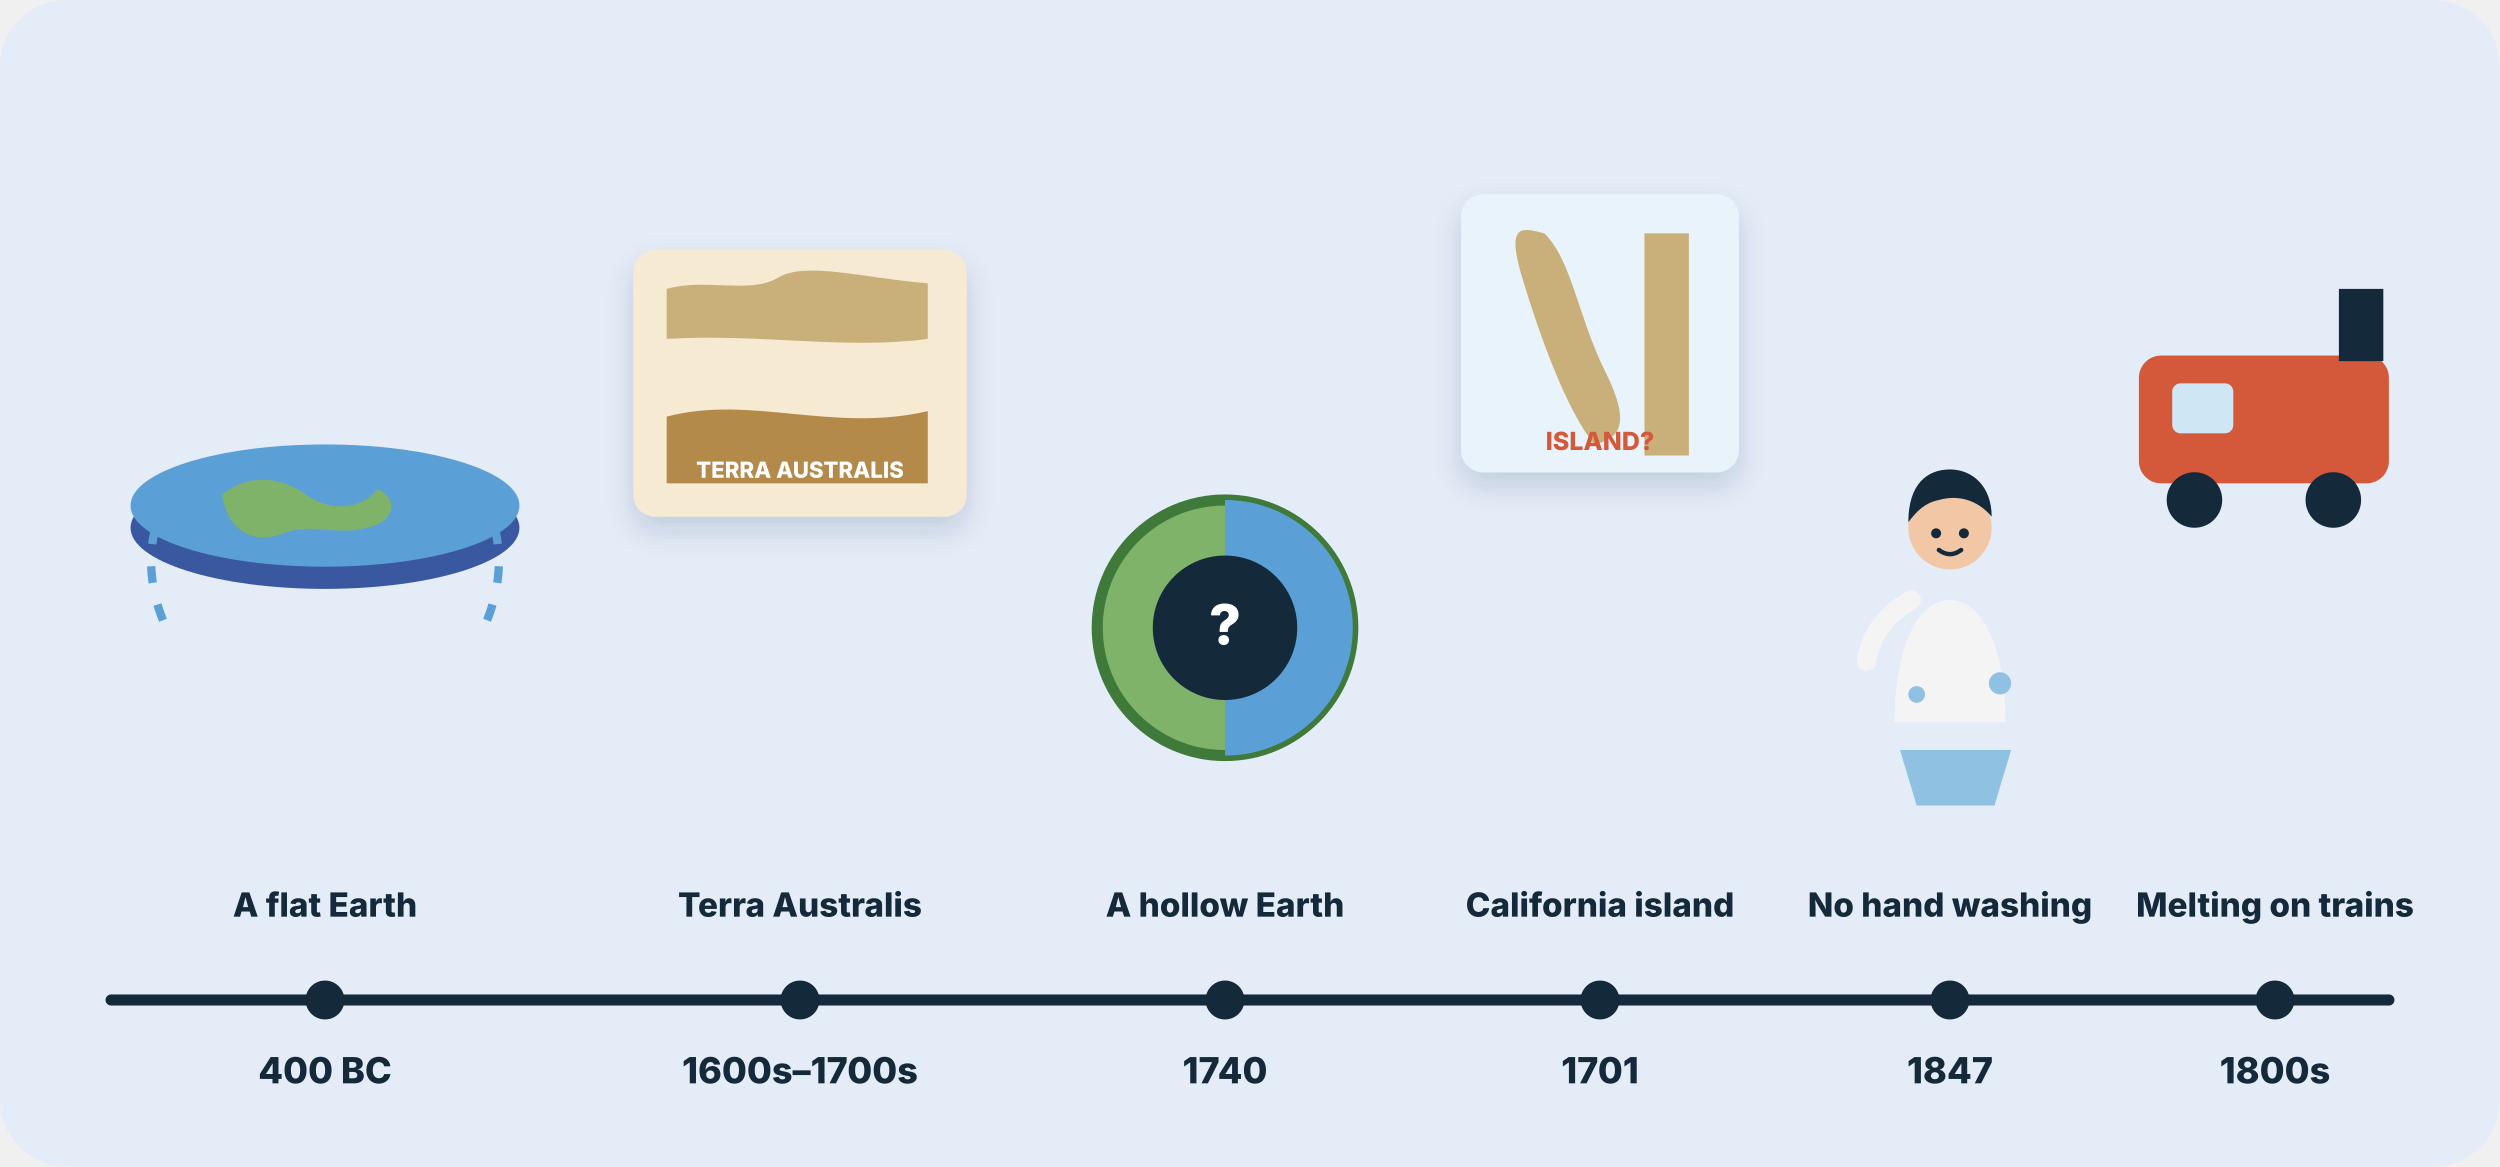
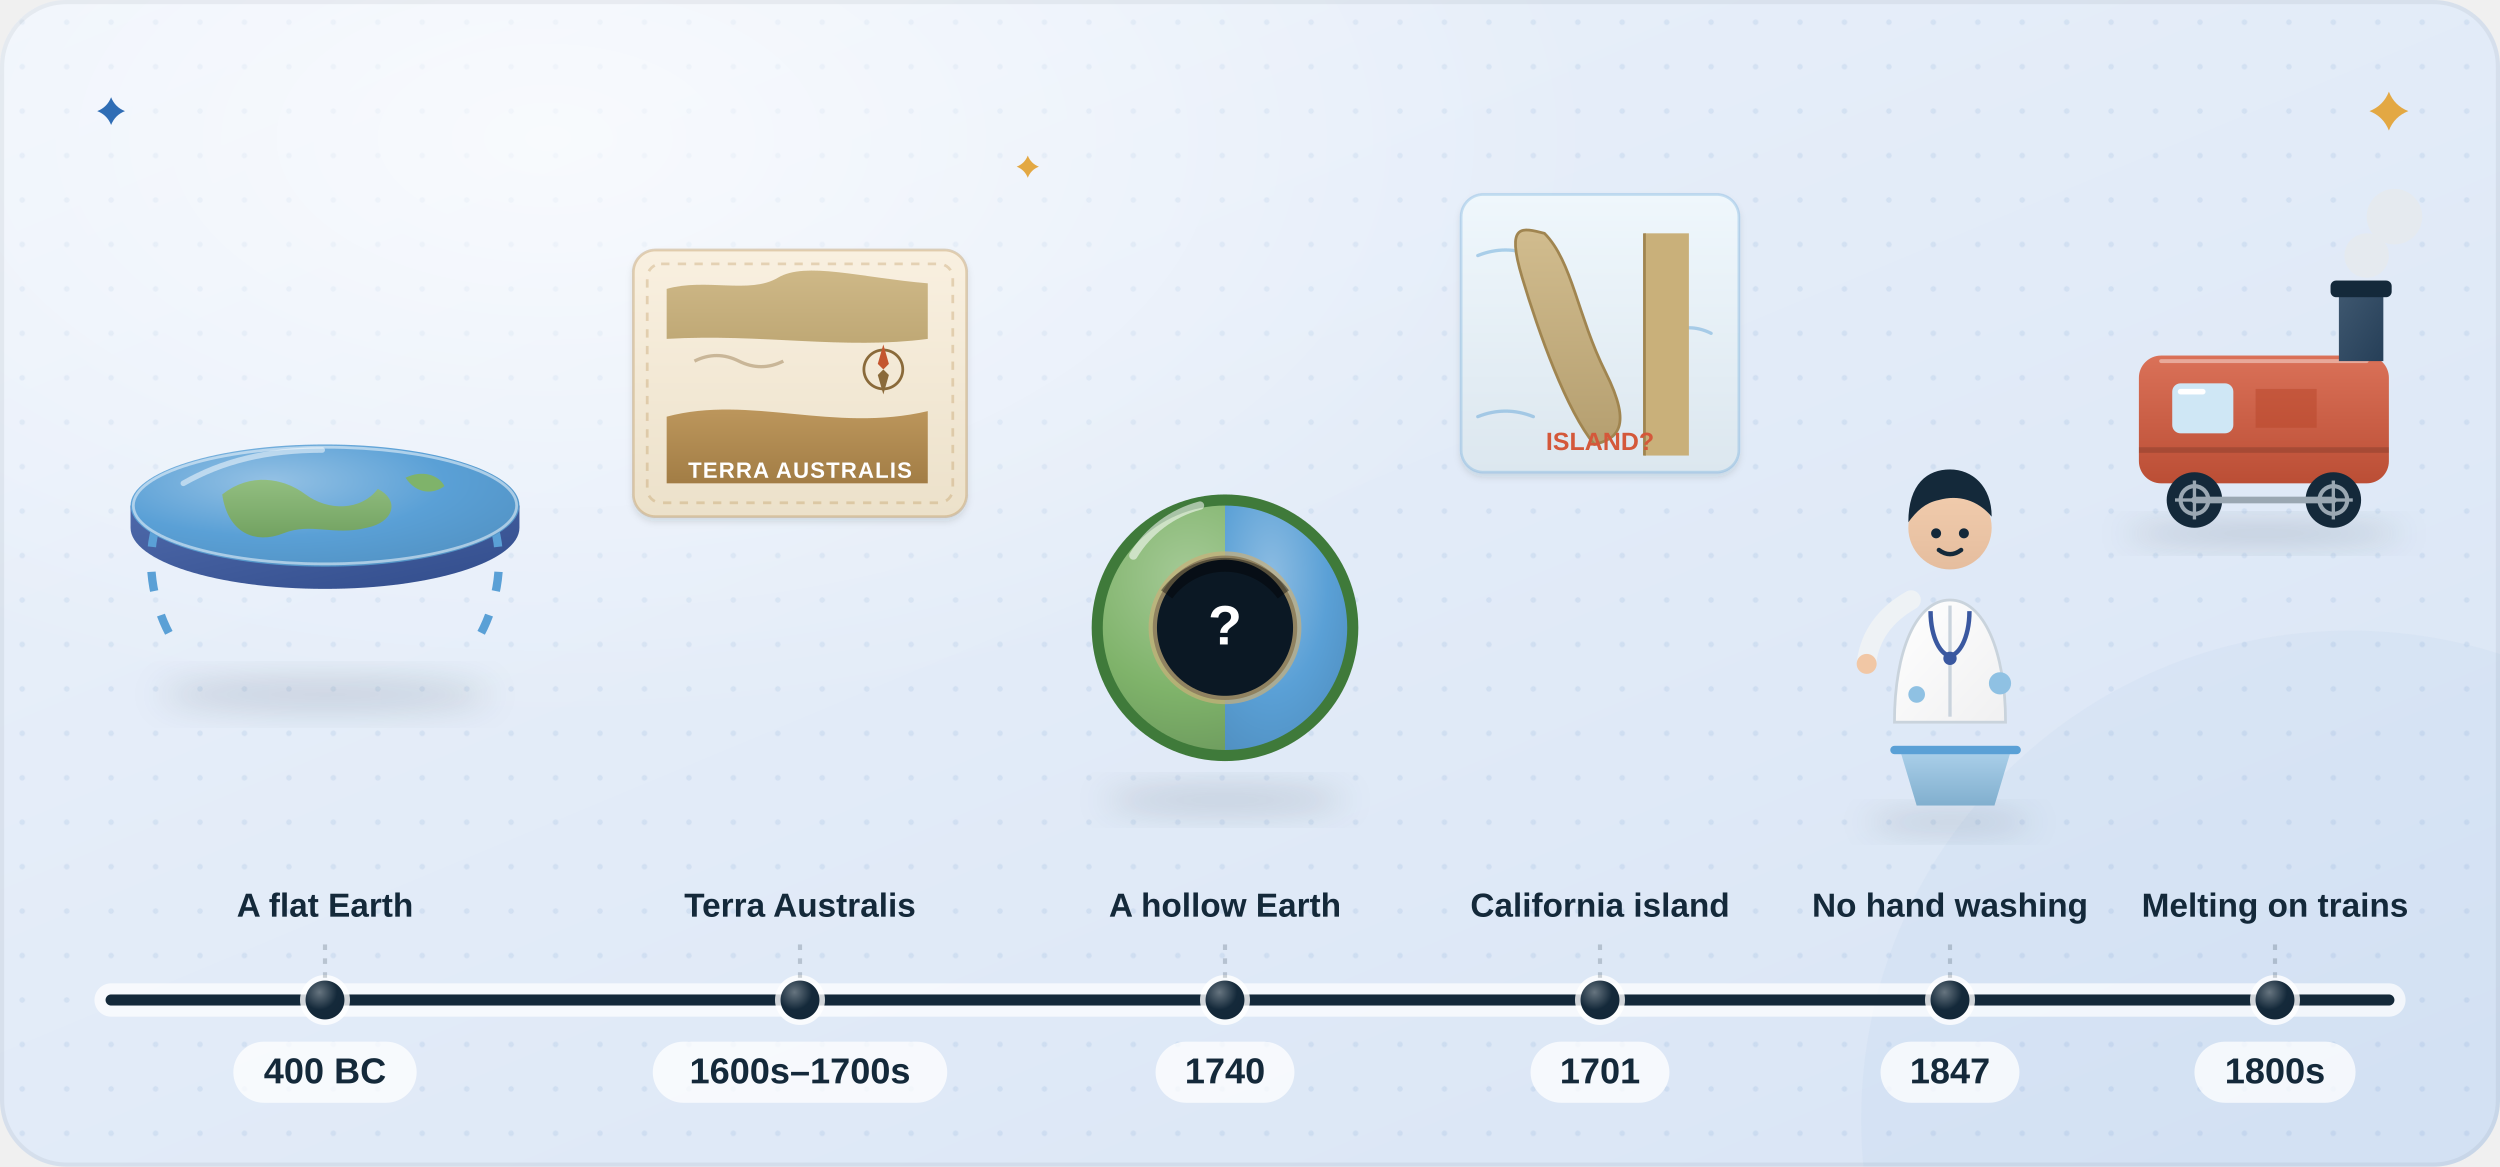
- <svg xmlns="http://www.w3.org/2000/svg" preserveAspectRatio="none" width="900" height="420" viewBox="0 0 900 420" fill="none" role="img" aria-label="A timeline of old beliefs: a flat Earth, Terra Australis, a hollow Earth, California as an island, doctors not washing hands, and fear of fast trains">
-   <style>.fl{animation:fl 5s ease-in-out infinite;transform-box:fill-box;transform-origin:center}.f2{animation-delay:-1.7s}.f3{animation-delay:-3.3s}
- .tw{animation:tw 2.8s ease-in-out infinite;transform-box:fill-box;transform-origin:center}.t2{animation-delay:-1.4s}.t3{animation-delay:-.7s}
- .sp{animation:sp 12s linear infinite;transform-box:fill-box;transform-origin:center}.pu{animation:pu 2.4s ease-in-out infinite;transform-box:fill-box;transform-origin:center}
- .dr{stroke-dasharray:6 8;animation:dr 1.6s linear infinite}.bl{animation:bl 4s infinite;transform-box:fill-box;transform-origin:center}
- .sw{animation:sw 3s ease-in-out infinite;transform-box:fill-box;transform-origin:bottom center}.wv{animation:wv 2.6s ease-out infinite;opacity:0;transform-box:fill-box;transform-origin:center}.w2{animation-delay:.85s}.w3{animation-delay:1.7s}
- .bar{animation:bar 1.4s ease-in-out infinite;transform-box:fill-box;transform-origin:bottom}.b2{animation-delay:-.4s}.b3{animation-delay:-.8s}.b4{animation-delay:-1.1s}
- .pb{animation:pb 6s ease-in-out infinite;transform-box:fill-box;transform-origin:left}.wr{stroke-dasharray:240;animation:wr 5s ease-in-out infinite}
- @keyframes fl{0%,100%{transform:translateY(0)}50%{transform:translateY(-6px)}}@keyframes tw{0%,100%{opacity:.3;transform:scale(.7)}50%{opacity:1;transform:scale(1.05)}}
- @keyframes sp{to{transform:rotate(360deg)}}@keyframes pu{0%,100%{transform:scale(1)}15%{transform:scale(1.1)}30%{transform:scale(1)}}
- @keyframes dr{to{stroke-dashoffset:-28}}@keyframes bl{0%,92%,100%{transform:scaleY(1)}95%{transform:scaleY(.1)}}@keyframes sw{50%{transform:rotate(5deg)}}
- @keyframes wv{0%{opacity:0;transform:scale(.6)}30%{opacity:.9}100%{opacity:0;transform:scale(1.4)}}@keyframes bar{0%,100%{transform:scaleY(.4)}50%{transform:scaleY(1)}}
- @keyframes pb{0%{transform:scaleX(.08)}60%,100%{transform:scaleX(1)}}@keyframes wr{0%{stroke-dashoffset:240}50%,100%{stroke-dashoffset:0}}
- @media (prefers-reduced-motion:reduce){*{animation:none!important}.wv{opacity:.6}}</style>
+ <svg xmlns="http://www.w3.org/2000/svg" preserveAspectRatio="none" width="900" height="420" viewBox="0 0 900 420" fill="none" role="img" aria-label="A timeline of old beliefs: a flat Earth (400 BC), Terra Australis (1600s–1700s), a hollow Earth (1740), California as an island (1701), doctors not washing hands (1847), and fear of melting on fast trains (1800s)">
+   <style>
+ .fl{animation:fl 6s ease-in-out infinite;transform-box:fill-box;transform-origin:center}.f2{animation-delay:-2s}.f3{animation-delay:-4s}
+ .tw{animation:tw 3.2s ease-in-out infinite;transform-box:fill-box;transform-origin:center}.t2{animation-delay:-1.1s}.t3{animation-delay:-2.2s}
+ .pu{animation:pu 3s ease-in-out infinite;transform-box:fill-box;transform-origin:center}.p2{animation-delay:-1s}.p3{animation-delay:-2s}
+ .ha{animation:ha 3s ease-out infinite;transform-box:fill-box;transform-origin:center}.h2{animation-delay:-1.5s}
+ .dr{stroke-dasharray:7 9;animation:dr 2.2s linear infinite}
+ .bl{animation:bl 4.6s infinite;transform-box:fill-box;transform-origin:center}.b2{animation-delay:-1.7s}.b3{animation-delay:-3.1s}
+ .sw{animation:sw 3.6s ease-in-out infinite;transform-box:fill-box;transform-origin:0% 50%}
+ .rk{animation:rk 3.6s ease-in-out infinite;transform-box:fill-box;transform-origin:50% 100%}
+ .sh{animation:sh 6s ease-in-out infinite}
+ .sp{animation:sp 14s linear infinite;transform-box:fill-box;transform-origin:center}
+ .ri{animation:ri 1.6s ease-in-out infinite;transform-box:fill-box;transform-origin:center}
+ .st{animation:st 3.4s ease-in-out infinite}.s2{animation-delay:-1.7s}
+ @keyframes fl{0%,100%{transform:translateY(0)}50%{transform:translateY(-3px)}}
+ @keyframes tw{0%,100%{opacity:.35;transform:scale(.7)}50%{opacity:1;transform:scale(1.05)}}
+ @keyframes pu{0%,100%{transform:scale(1)}50%{transform:scale(1.06)}}
+ @keyframes ha{0%{opacity:.55;transform:scale(.85)}100%{opacity:0;transform:scale(1.45)}}
+ @keyframes dr{to{stroke-dashoffset:-32}}
+ @keyframes bl{0%,93%,100%{transform:scaleY(1)}96%{transform:scaleY(.1)}}
+ @keyframes sw{0%,100%{transform:rotate(-4deg)}50%{transform:rotate(4deg)}}
+ @keyframes rk{0%,100%{transform:rotate(-3deg)}50%{transform:rotate(3deg)}}
+ @keyframes sh{0%,100%{opacity:0}45%,55%{opacity:.5}}
+ @keyframes sp{to{transform:rotate(360deg)}}
+ @keyframes ri{0%,100%{transform:rotate(-8deg)}50%{transform:rotate(8deg)}}
+ @keyframes st{0%{opacity:0;transform:translateY(3px)}40%{opacity:.8}100%{opacity:0;transform:translateY(-8px)}}
+ @media (prefers-reduced-motion: reduce) { * { animation: none !important; } .ha{opacity:0} .st{opacity:.6} }
+ </style>
  <defs>
-     <filter id="s" x="-30%" y="-30%" width="160%" height="170%">
-       <feDropShadow dx="0" dy="5" stdDeviation="5" flood-color="#14293a" flood-opacity=".16" />
+     <filter id="be-sh" x="-25%" y="-25%" width="150%" height="160%">
+       <feDropShadow dx="0" dy="9" stdDeviation="10" flood-color="#14293a" flood-opacity=".11" />
+       <feDropShadow dx="0" dy="1.5" stdDeviation="1.3" flood-color="#14293a" flood-opacity=".13" />
    </filter>
-     <linearGradient id="gl" x1="0" y1="0" x2="0" y2="1">
-       <stop offset="0" stop-color="#fff" stop-opacity=".55" />
+     <filter id="be-sm" x="-40%" y="-40%" width="180%" height="190%">
+       <feDropShadow dx="0" dy="3.5" stdDeviation="3.5" flood-color="#14293a" flood-opacity=".17" />
+       <feDropShadow dx="0" dy="1" stdDeviation=".7" flood-color="#14293a" flood-opacity=".14" />
+     </filter>
+     <filter id="be-bl" x="-50%" y="-50%" width="200%" height="200%">
+       <feGaussianBlur stdDeviation="6" />
+     </filter>
+     <linearGradient id="be-pap" x1="0" y1="0" x2="0" y2="1">
+       <stop offset="0" stop-color="#ffffff" />
+       <stop offset="1" stop-color="#fbf8f2" />
+     </linearGradient>
+     <radialGradient id="be-glo" cx=".5" cy=".5" r=".5">
+       <stop offset="0" stop-color="#fff" stop-opacity=".9" />
      <stop offset="1" stop-color="#fff" stop-opacity="0" />
+     </radialGradient>
+     <linearGradient id="be-gls" x1="0" y1="0" x2="0" y2="1">
+       <stop offset="0" stop-color="#fff" stop-opacity=".38" />
+       <stop offset="1" stop-color="#fff" stop-opacity="0" />
+     </linearGradient>
+     <linearGradient id="be-bg" x1="0" y1="0" x2=".9" y2="1">
+       <stop offset="0" stop-color="#ecf2fb" />
+       <stop offset="1" stop-color="#d9e5f5" />
+     </linearGradient>
+     <pattern id="be-dt" width="16" height="16" patternUnits="userSpaceOnUse">
+       <circle cx="8" cy="8" r="1" fill="#2f6db5" opacity="0.09" />
+     </pattern>
+     <clipPath id="be-cl">
+       <rect width="900" height="420" rx="24" />
+     </clipPath>
+     <radialGradient id="be-g0" cx=".36" cy=".3" r=".75">
+       <stop offset="0" stop-color="#66747f" />
+       <stop offset=".6" stop-color="#14293a" />
+       <stop offset="1" stop-color="#132738" />
+     </radialGradient>
+     <linearGradient id="be-g1" x1="0" y1="0" x2="1" y2="1">
+       <stop offset="0" stop-color="#4e69aa" />
+       <stop offset="1" stop-color="#314c8b" />
+     </linearGradient>
+     <radialGradient id="be-g2" cx=".36" cy=".3" r=".75">
+       <stop offset="0" stop-color="#94c1e4" />
+       <stop offset=".6" stop-color="#5aa0d6" />
+       <stop offset="1" stop-color="#5394c6" />
+     </radialGradient>
+     <linearGradient id="be-g3" x1="0" y1="0" x2="0" y2="1">
+       <stop offset="0" stop-color="#92be80" />
+       <stop offset="1" stop-color="#72a261" />
+     </linearGradient>
+     <linearGradient id="be-g4" x1="0" y1="0" x2="0" y2="1">
+       <stop offset="0" stop-color="#f9f0e0" />
+       <stop offset="1" stop-color="#ece1ca" />
+     </linearGradient>
+     <linearGradient id="be-g5" x1="0" y1="0" x2="0" y2="1">
+       <stop offset="0" stop-color="#ceb887" />
+       <stop offset="1" stop-color="#bfa875" />
+     </linearGradient>
+     <linearGradient id="be-g6" x1="0" y1="0" x2="0" y2="1">
+       <stop offset="0" stop-color="#bc965c" />
+       <stop offset="1" stop-color="#a27d45" />
+     </linearGradient>
+     <radialGradient id="be-g7" cx=".36" cy=".3" r=".75">
+       <stop offset="0" stop-color="#a5ca97" />
+       <stop offset=".6" stop-color="#7fb36a" />
+       <stop offset="1" stop-color="#6c995d" />
+     </radialGradient>
+     <radialGradient id="be-g8" cx=".36" cy=".3" r=".75">
+       <stop offset="0" stop-color="#8cbce2" />
+       <stop offset=".6" stop-color="#5aa0d6" />
+       <stop offset="1" stop-color="#5191c3" />
+     </radialGradient>
+     <linearGradient id="be-g9" x1="0" y1="0" x2="0" y2="1">
+       <stop offset="0" stop-color="#eff7fc" />
+       <stop offset="1" stop-color="#dce7ef" />
+     </linearGradient>
+     <linearGradient id="be-g10" x1="0" y1="0" x2="0" y2="1">
+       <stop offset="0" stop-color="#d1bc8e" />
+       <stop offset="1" stop-color="#b59f70" />
+     </linearGradient>
+     <linearGradient id="be-g11" x1="0" y1="0" x2="1" y2="1">
+       <stop offset="0" stop-color="#ffffff" />
+       <stop offset="1" stop-color="#f0f0f1" />
+     </linearGradient>
+     <linearGradient id="be-g12" x1="0" y1="0" x2="0" y2="1">
+       <stop offset="0" stop-color="#f2cdae" />
+       <stop offset="1" stop-color="#e5bd9e" />
+     </linearGradient>
+     <linearGradient id="be-g13" x1="0" y1="0" x2="0" y2="1">
+       <stop offset="0" stop-color="#abd0ea" />
+       <stop offset="1" stop-color="#81afce" />
+     </linearGradient>
+     <linearGradient id="be-g14" x1="0" y1="0" x2="0" y2="1">
+       <stop offset="0" stop-color="#da7158" />
+       <stop offset="1" stop-color="#bb4e35" />
+     </linearGradient>
+     <linearGradient id="be-g15" x1="0" y1="0" x2="1" y2="1">
+       <stop offset="0" stop-color="#3f5870" />
+       <stop offset="1" stop-color="#263f58" />
    </linearGradient>
  </defs>
-   <rect width="900" height="420" rx="24" fill="#e4ecf8" />
+   <g clip-path="url(#be-cl)">
+     <rect width="900" height="420" fill="url(#be-bg)" />
+     <rect width="900" height="420" fill="url(#be-dt)" />
+     <ellipse cx="198" cy="50" rx="378" ry="210" fill="url(#be-glo)" opacity=".75" />
+     <circle cx="846" cy="403" r="176" fill="#2f6db5" opacity=".035" />
+     <rect x=".75" y=".75" width="898.5" height="418.5" rx="23.25" stroke="#14293a" stroke-opacity=".06" stroke-width="1.5" />
+   </g>
+   <path d="M40 360h820" stroke="#fff" stroke-width="12" stroke-linecap="round" opacity=".7" />
  <path d="M40 360h820" stroke="#14293a" stroke-width="4" stroke-linecap="round" />
-   <circle cx="117" cy="360" r="7" fill="#14293a" />
-   <text x="117" y="390" font-family="Inter, Arial, sans-serif" font-size="13" font-weight="800" fill="#14293a" text-anchor="middle">400 BC</text>
-   <circle cx="288" cy="360" r="7" fill="#14293a" />
-   <text x="288" y="390" font-family="Inter, Arial, sans-serif" font-size="13" font-weight="800" fill="#14293a" text-anchor="middle">1600s–1700s</text>
-   <circle cx="441" cy="360" r="7" fill="#14293a" />
-   <text x="441" y="390" font-family="Inter, Arial, sans-serif" font-size="13" font-weight="800" fill="#14293a" text-anchor="middle">1740</text>
-   <circle cx="576" cy="360" r="7" fill="#14293a" />
-   <text x="576" y="390" font-family="Inter, Arial, sans-serif" font-size="13" font-weight="800" fill="#14293a" text-anchor="middle">1701</text>
-   <circle cx="702" cy="360" r="7" fill="#14293a" />
-   <text x="702" y="390" font-family="Inter, Arial, sans-serif" font-size="13" font-weight="800" fill="#14293a" text-anchor="middle">1847</text>
-   <circle cx="819" cy="360" r="7" fill="#14293a" />
-   <text x="819" y="390" font-family="Inter, Arial, sans-serif" font-size="13" font-weight="800" fill="#14293a" text-anchor="middle">1800s</text>
+   <rect x="84" y="375" width="66" height="22" rx="11" fill="#fff" opacity=".75" />
+   <circle cx="117" cy="360" r="9" fill="#fff" opacity=".8" />
+   <circle cx="117" cy="360" r="7" fill="url(#be-g0)" />
+   <text x="117" y="390" font-family="'Helvetica Neue', Arial, sans-serif" font-weight="800" font-size="13" fill="#14293a" text-anchor="middle">400 BC</text>
+   <rect x="235" y="375" width="106" height="22" rx="11" fill="#fff" opacity=".75" />
+   <circle cx="288" cy="360" r="9" fill="#fff" opacity=".8" />
+   <circle cx="288" cy="360" r="7" fill="url(#be-g0)" />
+   <text x="288" y="390" font-family="'Helvetica Neue', Arial, sans-serif" font-weight="800" font-size="13" fill="#14293a" text-anchor="middle">1600s–1700s</text>
+   <rect x="416" y="375" width="50" height="22" rx="11" fill="#fff" opacity=".75" />
+   <circle cx="441" cy="360" r="9" fill="#fff" opacity=".8" />
+   <circle cx="441" cy="360" r="7" fill="url(#be-g0)" />
+   <text x="441" y="390" font-family="'Helvetica Neue', Arial, sans-serif" font-weight="800" font-size="13" fill="#14293a" text-anchor="middle">1740</text>
+   <rect x="551" y="375" width="50" height="22" rx="11" fill="#fff" opacity=".75" />
+   <circle cx="576" cy="360" r="9" fill="#fff" opacity=".8" />
+   <circle cx="576" cy="360" r="7" fill="url(#be-g0)" />
+   <text x="576" y="390" font-family="'Helvetica Neue', Arial, sans-serif" font-weight="800" font-size="13" fill="#14293a" text-anchor="middle">1701</text>
+   <rect x="677" y="375" width="50" height="22" rx="11" fill="#fff" opacity=".75" />
+   <circle cx="702" cy="360" r="9" fill="#fff" opacity=".8" />
+   <circle cx="702" cy="360" r="7" fill="url(#be-g0)" />
+   <text x="702" y="390" font-family="'Helvetica Neue', Arial, sans-serif" font-weight="800" font-size="13" fill="#14293a" text-anchor="middle">1847</text>
+   <rect x="790" y="375" width="58" height="22" rx="11" fill="#fff" opacity=".75" />
+   <circle cx="819" cy="360" r="9" fill="#fff" opacity=".8" />
+   <circle cx="819" cy="360" r="7" fill="url(#be-g0)" />
+   <text x="819" y="390" font-family="'Helvetica Neue', Arial, sans-serif" font-weight="800" font-size="13" fill="#14293a" text-anchor="middle">1800s</text>
+   <path d="M117 340v13" stroke="#14293a" stroke-opacity=".2" stroke-width="1.5" stroke-dasharray="2 3" />
+   <text x="117" y="330" font-family="'Helvetica Neue', Arial, sans-serif" font-weight="800" font-size="12" fill="#14293a" text-anchor="middle">A flat Earth</text>
+   <path d="M288 340v13" stroke="#14293a" stroke-opacity=".2" stroke-width="1.5" stroke-dasharray="2 3" />
+   <text x="288" y="330" font-family="'Helvetica Neue', Arial, sans-serif" font-weight="800" font-size="12" fill="#14293a" text-anchor="middle">Terra Australis</text>
+   <path d="M441 340v13" stroke="#14293a" stroke-opacity=".2" stroke-width="1.5" stroke-dasharray="2 3" />
+   <text x="441" y="330" font-family="'Helvetica Neue', Arial, sans-serif" font-weight="800" font-size="12" fill="#14293a" text-anchor="middle">A hollow Earth</text>
+   <path d="M576 340v13" stroke="#14293a" stroke-opacity=".2" stroke-width="1.5" stroke-dasharray="2 3" />
+   <text x="576" y="330" font-family="'Helvetica Neue', Arial, sans-serif" font-weight="800" font-size="12" fill="#14293a" text-anchor="middle">California island</text>
+   <path d="M702 340v13" stroke="#14293a" stroke-opacity=".2" stroke-width="1.5" stroke-dasharray="2 3" />
+   <text x="702" y="330" font-family="'Helvetica Neue', Arial, sans-serif" font-weight="800" font-size="12" fill="#14293a" text-anchor="middle">No hand washing</text>
+   <path d="M819 340v13" stroke="#14293a" stroke-opacity=".2" stroke-width="1.5" stroke-dasharray="2 3" />
+   <text x="819" y="330" font-family="'Helvetica Neue', Arial, sans-serif" font-weight="800" font-size="12" fill="#14293a" text-anchor="middle">Melting on trains</text>
+   <ellipse cx="117" cy="250" rx="60" ry="6" fill="#14293a" opacity="0.15" filter="url(#be-bl)" />
  <g class="fl">
-     <ellipse cx="117" cy="190" rx="70" ry="22" fill="#3a58a0" />
-     <ellipse cx="117" cy="182" rx="70" ry="22" fill="#5aa0d6" />
-     <path d="M80 178c10-8 22-6 30 0s20 6 26-2c8 4 6 12-4 14-12 3-20-2-30 2s-20 0-22-14z" fill="#7fb36a" />
-     <path d="M56 190c-4 14 0 30 6 40M178 190c4 14 0 30-6 40" stroke="#5aa0d6" stroke-width="3" stroke-dasharray="3 5" class="dr" />
+     <path d="M47 182v8c0 12 31 22 70 22s70-10 70-22v-8z" fill="url(#be-g1)" />
+     <path class="dr" d="M56 190c-4 14 0 30 6 40M178 190c4 14 0 30-6 40" stroke="#5aa0d6" stroke-width="3" />
+     <ellipse cx="117" cy="182" rx="70" ry="22" fill="url(#be-g2)" />
+     <ellipse cx="117" cy="182" rx="69" ry="21" stroke="#fff" stroke-opacity=".5" />
+     <path d="M80 178c10-8 22-6 30 0s20 6 26-2c8 4 6 12-4 14-12 3-20-2-30 2s-20 0-22-14z" fill="url(#be-g3)" />
+     <path d="M146 172c6-3 12-1 14 3-4 3-10 3-14-3z" fill="#7fb36a" />
+     <path d="M66 174c14-8 30-12 50-12" stroke="#fff" stroke-opacity=".5" stroke-width="2" stroke-linecap="round" />
  </g>
  <g class="fl f2">
-     <g filter="url(#s)">
-       <rect x="228" y="90" width="120" height="96" rx="8" fill="#f6ead2" />
-     </g>
-     <path d="M240 104c14-4 30 2 40-4s30 0 54 2v20c-30 4-60-2-94 0z" fill="#c9b07a" />
-     <path d="M240 150c30-8 60 6 94-2v26h-94z" fill="#b48a4a" />
-     <text x="288" y="172" font-family="Inter, Arial, sans-serif" font-size="8" font-weight="800" fill="#fff" text-anchor="middle">TERRA AUSTRALIS</text>
-   </g>
+     <rect x="228" y="90" width="120" height="96" rx="8" fill="url(#be-g4)" filter="url(#be-sh)" stroke="#b48a4a" stroke-opacity=".35" />
+     <rect x="233" y="95" width="110" height="86" rx="5" stroke="#b48a4a" stroke-opacity=".3" stroke-dasharray="3 3" />
+     <path d="M240 104c14-4 30 2 40-4s30 0 54 2v20c-30 4-60-2-94 0z" fill="url(#be-g5)" />
+     <path d="M240 150c30-8 60 6 94-2v26h-94z" fill="url(#be-g6)" />
+     <g transform="translate(318 133)">
+       <circle r="7" stroke="#8a6a3a" stroke-width="1" />
+       <path d="M0-9l2 7-2 2-2-2z" fill="#c4562f" />
+       <path d="M0 9l2-7-2-2-2 2z" fill="#8a6a3a" />
+     </g>
+     <path d="M250 130q8-4 16 0t16 0" stroke="#8a6a3a" stroke-opacity=".4" stroke-width="1.2" />
+     <text x="288" y="172" font-family="'Helvetica Neue', Arial, sans-serif" font-weight="800" font-size="8" fill="#fff" text-anchor="middle" letter-spacing=".4">TERRA AUSTRALIS</text>
+   </g>
+   <ellipse cx="441" cy="288" rx="44" ry="5" fill="#14293a" opacity="0.16" filter="url(#be-bl)" />
  <g class="fl f3">
-     <circle cx="441" cy="226" r="46" fill="#7fb36a" />
-     <circle cx="441" cy="226" r="46" fill="none" stroke="#3f7a3a" stroke-width="4" />
-     <path d="M441 180a46 46 0 0 1 0 92" fill="#5aa0d6" />
-     <circle cx="441" cy="226" r="26" fill="#14293a" />
-     <text x="441" y="232" font-family="Inter, Arial, sans-serif" font-size="20" font-weight="800" fill="#fff" text-anchor="middle">?</text>
+     <circle cx="441" cy="226" r="46" fill="url(#be-g7)" />
+     <path d="M441 180a46 46 0 0 1 0 92" fill="url(#be-g8)" />
+     <circle cx="441" cy="226" r="46" stroke="#3f7a3a" stroke-width="4" />
+     <circle cx="441" cy="226" r="26" fill="#0b1824" />
+     <circle cx="441" cy="226" r="26" stroke="#c9b07a" stroke-width="3" stroke-opacity=".7" />
+     <path d="M420 214a26 26 0 0 1 42 0" stroke="#000" stroke-opacity=".4" stroke-width="5" />
+     <text x="441" y="232" font-family="'Helvetica Neue', Arial, sans-serif" font-weight="800" font-size="20" fill="#fff" text-anchor="middle">?</text>
+     <path d="M408 200a40 40 0 0 1 24-18" stroke="#fff" stroke-opacity=".55" stroke-width="3" stroke-linecap="round" />
  </g>
  <g class="fl">
-     <g filter="url(#s)">
-       <rect x="526" y="70" width="100" height="100" rx="8" fill="#e8f3fb" />
-     </g>
-     <path d="M556 84c10 10 12 30 22 50s4 24-4 26c-10-12-20-40-26-60s0-18 8-16z" fill="#c9b07a" />
+     <rect x="526" y="70" width="100" height="100" rx="8" fill="url(#be-g9)" filter="url(#be-sh)" stroke="#5aa0d6" stroke-opacity=".3" />
+     <path d="M532 92q10-4 20 0M600 120q8-4 16 0M532 150q10-4 20 0" stroke="#5aa0d6" stroke-opacity=".45" stroke-width="1.2" stroke-linecap="round" />
+     <path d="M556 84c10 10 12 30 22 50s4 24-4 26c-10-12-20-40-26-60s0-18 8-16z" fill="url(#be-g10)" stroke="#a08550" stroke-width="1" />
    <path d="M600 84v80" stroke="#c9b07a" stroke-width="16" />
-     <text x="576" y="162" font-family="Inter, Arial, sans-serif" font-size="9" font-weight="800" fill="#d4583a" text-anchor="middle">ISLAND?</text>
-   </g>
-   <g transform="translate(702 190) scale(1)">
+     <path d="M592 84v80" stroke="#a08550" stroke-width="1" />
+     <text x="576" y="162" font-family="'Helvetica Neue', Arial, sans-serif" font-weight="800" font-size="9" fill="#d4583a" text-anchor="middle">ISLAND?</text>
+   </g>
+   <ellipse cx="702" cy="296" rx="30" ry="4" fill="#14293a" opacity="0.16" filter="url(#be-bl)" />
+   <g transform="translate(702 190)">
    <g class="fl f2">
-       <path d="M-20 70c0-26 8-44 20-44s20 18 20 44z" fill="#f4f4f4" />
-       <path d="M-14 26q-14 8-16 22" stroke="#f4f4f4" stroke-width="7" stroke-linecap="round" />
-       <circle r="15" fill="#f1c7a5" />
+       <path d="M-20 70c0-26 8-44 20-44s20 18 20 44z" fill="url(#be-g11)" stroke="#c9d3dc" stroke-width="1" />
+       <path d="M0 28v40" stroke="#c9d3dc" stroke-width="1.2" />
+       <path d="M-7 30c0 10 4 16 7 16s7-6 7-16" stroke="#3a58a0" stroke-width="1.6" />
+       <circle cx="0" cy="47" r="2.4" fill="#3a58a0" />
+       <path d="M-14 26q-14 8-16 22" stroke="#eef2f5" stroke-width="7" stroke-linecap="round" />
+       <circle cx="-30" cy="49" r="3.6" fill="#f1c7a5" />
+       <circle r="15" fill="url(#be-g12)" />
      <path d="M-15-2c0-14 7-19 15-19s15 6 15 17c-5-6-12-8-19-6-5 1-8 4-11 8z" fill="#14293a" />
      <g class="bl">
        <circle cx="-5" cy="2" r="1.8" fill="#14293a" />
        <circle cx="5" cy="2" r="1.8" fill="#14293a" />
      </g>
      <path d="M-4 8q4 3 8 0" stroke="#14293a" stroke-width="1.6" stroke-linecap="round" />
    </g>
  </g>
  <g class="pu">
-     <path d="M684 270h40l-6 20h-28z" fill="#8fc1e3" />
+     <path d="M684 270h40l-6 20h-28z" fill="url(#be-g13)" />
+     <path d="M682 270h44" stroke="#5aa0d6" stroke-width="3" stroke-linecap="round" />
  </g>
  <circle class="tw" cx="720" cy="246" r="4" fill="#8fc1e3" />
  <circle class="tw t2" cx="690" cy="250" r="3" fill="#8fc1e3" />
+   <path d="M694 262l16-16M710 262l-16-16" stroke="#d4583a" stroke-width="2.4" stroke-linecap="round" opacity=".0" />
+   <ellipse cx="815" cy="192" rx="50" ry="4" fill="#14293a" opacity="0.2" filter="url(#be-bl)" />
  <g class="fl f3">
-     <rect x="770" y="128" width="90" height="46" rx="8" fill="#d4583a" />
-     <rect x="842" y="104" width="16" height="26" fill="#14293a" />
+     <rect x="770" y="128" width="90" height="46" rx="8" fill="url(#be-g14)" />
+     <path d="M778 130h74" stroke="#fff" stroke-opacity=".4" stroke-width="1.4" stroke-linecap="round" />
+     <rect x="842" y="104" width="16" height="26" fill="url(#be-g15)" />
+     <rect x="839" y="101" width="22" height="6" rx="2" fill="#14293a" />
    <rect x="782" y="138" width="22" height="18" rx="3" fill="#cfe7f5" />
+     <path d="M785 141l8 0" stroke="#fff" stroke-width="2" stroke-linecap="round" />
+     <path d="M770 162h90" stroke="#000" stroke-opacity=".15" stroke-width="2" />
+     <path d="M812 140h22v14h-22z" fill="#b8452a" opacity=".5" />
    <circle cx="790" cy="180" r="10" fill="#14293a" />
+     <circle cx="790" cy="180" r="5" stroke="#9aa7b2" stroke-width="1.5" />
+     <g class="sp" style="animation-duration:3s">
+       <path d="M783 180h14M790 173v14" stroke="#9aa7b2" stroke-width="1.2" />
+     </g>
    <circle cx="840" cy="180" r="10" fill="#14293a" />
-     <circle class="wv" cx="852" cy="92" r="8" fill="#e5eaef" />
-     <circle class="wv w2" cx="862" cy="78" r="10" fill="#e5eaef" />
-   </g>
-   <text x="117" y="330" font-family="Inter, Arial, sans-serif" font-size="12" font-weight="800" fill="#14293a" text-anchor="middle">A flat Earth</text>
-   <text x="288" y="330" font-family="Inter, Arial, sans-serif" font-size="12" font-weight="800" fill="#14293a" text-anchor="middle">Terra Australis</text>
-   <text x="441" y="330" font-family="Inter, Arial, sans-serif" font-size="12" font-weight="800" fill="#14293a" text-anchor="middle">A hollow Earth</text>
-   <text x="576" y="330" font-family="Inter, Arial, sans-serif" font-size="12" font-weight="800" fill="#14293a" text-anchor="middle">California island</text>
-   <text x="702" y="330" font-family="Inter, Arial, sans-serif" font-size="12" font-weight="800" fill="#14293a" text-anchor="middle">No hand washing</text>
-   <text x="819" y="330" font-family="Inter, Arial, sans-serif" font-size="12" font-weight="800" fill="#14293a" text-anchor="middle">Melting on trains</text>
+     <circle cx="840" cy="180" r="5" stroke="#9aa7b2" stroke-width="1.5" />
+     <g class="sp" style="animation-duration:3s">
+       <path d="M833 180h14M840 173v14" stroke="#9aa7b2" stroke-width="1.2" />
+     </g>
+     <path d="M790 180h50" stroke="#9aa7b2" stroke-width="2.4" stroke-linecap="round" />
+     <circle class="st" cx="852" cy="92" r="8" fill="#e5eaef" />
+     <circle class="st s2" cx="862" cy="78" r="10" fill="#e5eaef" />
+   </g>
+   <path class="tw " d="M860 33Q861.96 38.04 867 40Q861.96 41.96 860 47Q858.04 41.96 853 40Q858.04 38.04 860 33Z" fill="#e3a843" />
+   <path class="tw t2" d="M40 35Q41.4 38.6 45 40Q41.4 41.4 40 45Q38.6 41.4 35 40Q38.6 38.6 40 35Z" fill="#2f6db5" />
+   <path class="tw t3" d="M370 56Q371.12 58.88 374 60Q371.12 61.12 370 64Q368.88 61.12 366 60Q368.88 58.88 370 56Z" fill="#e3a843" />
</svg>
